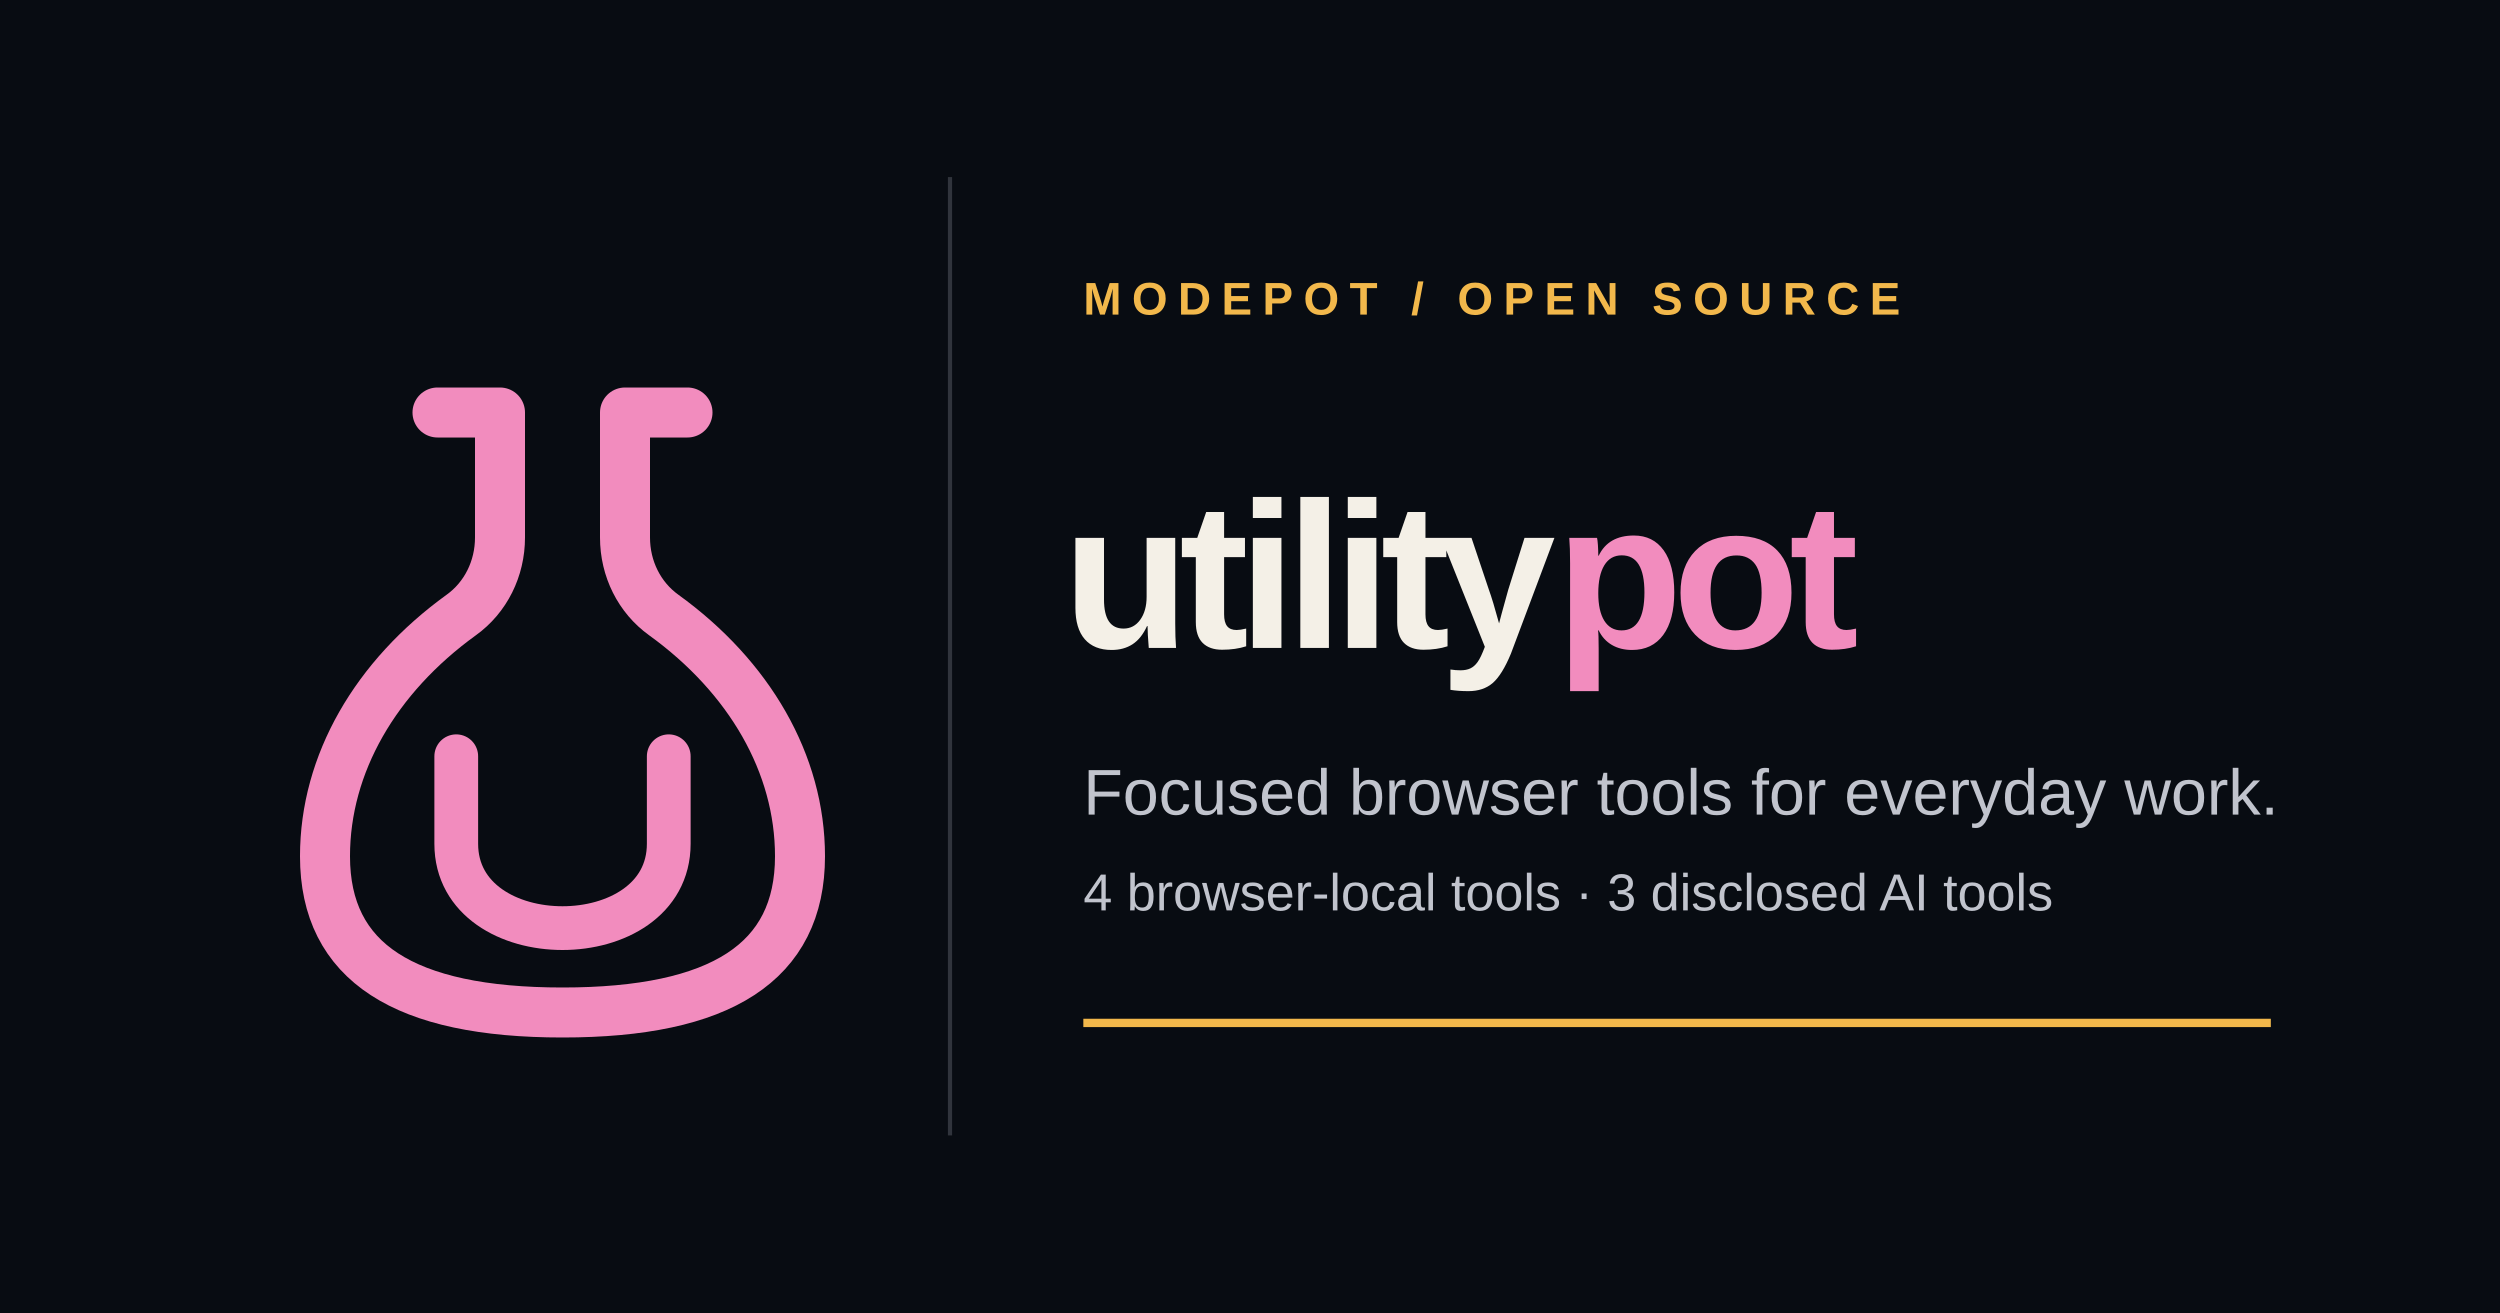
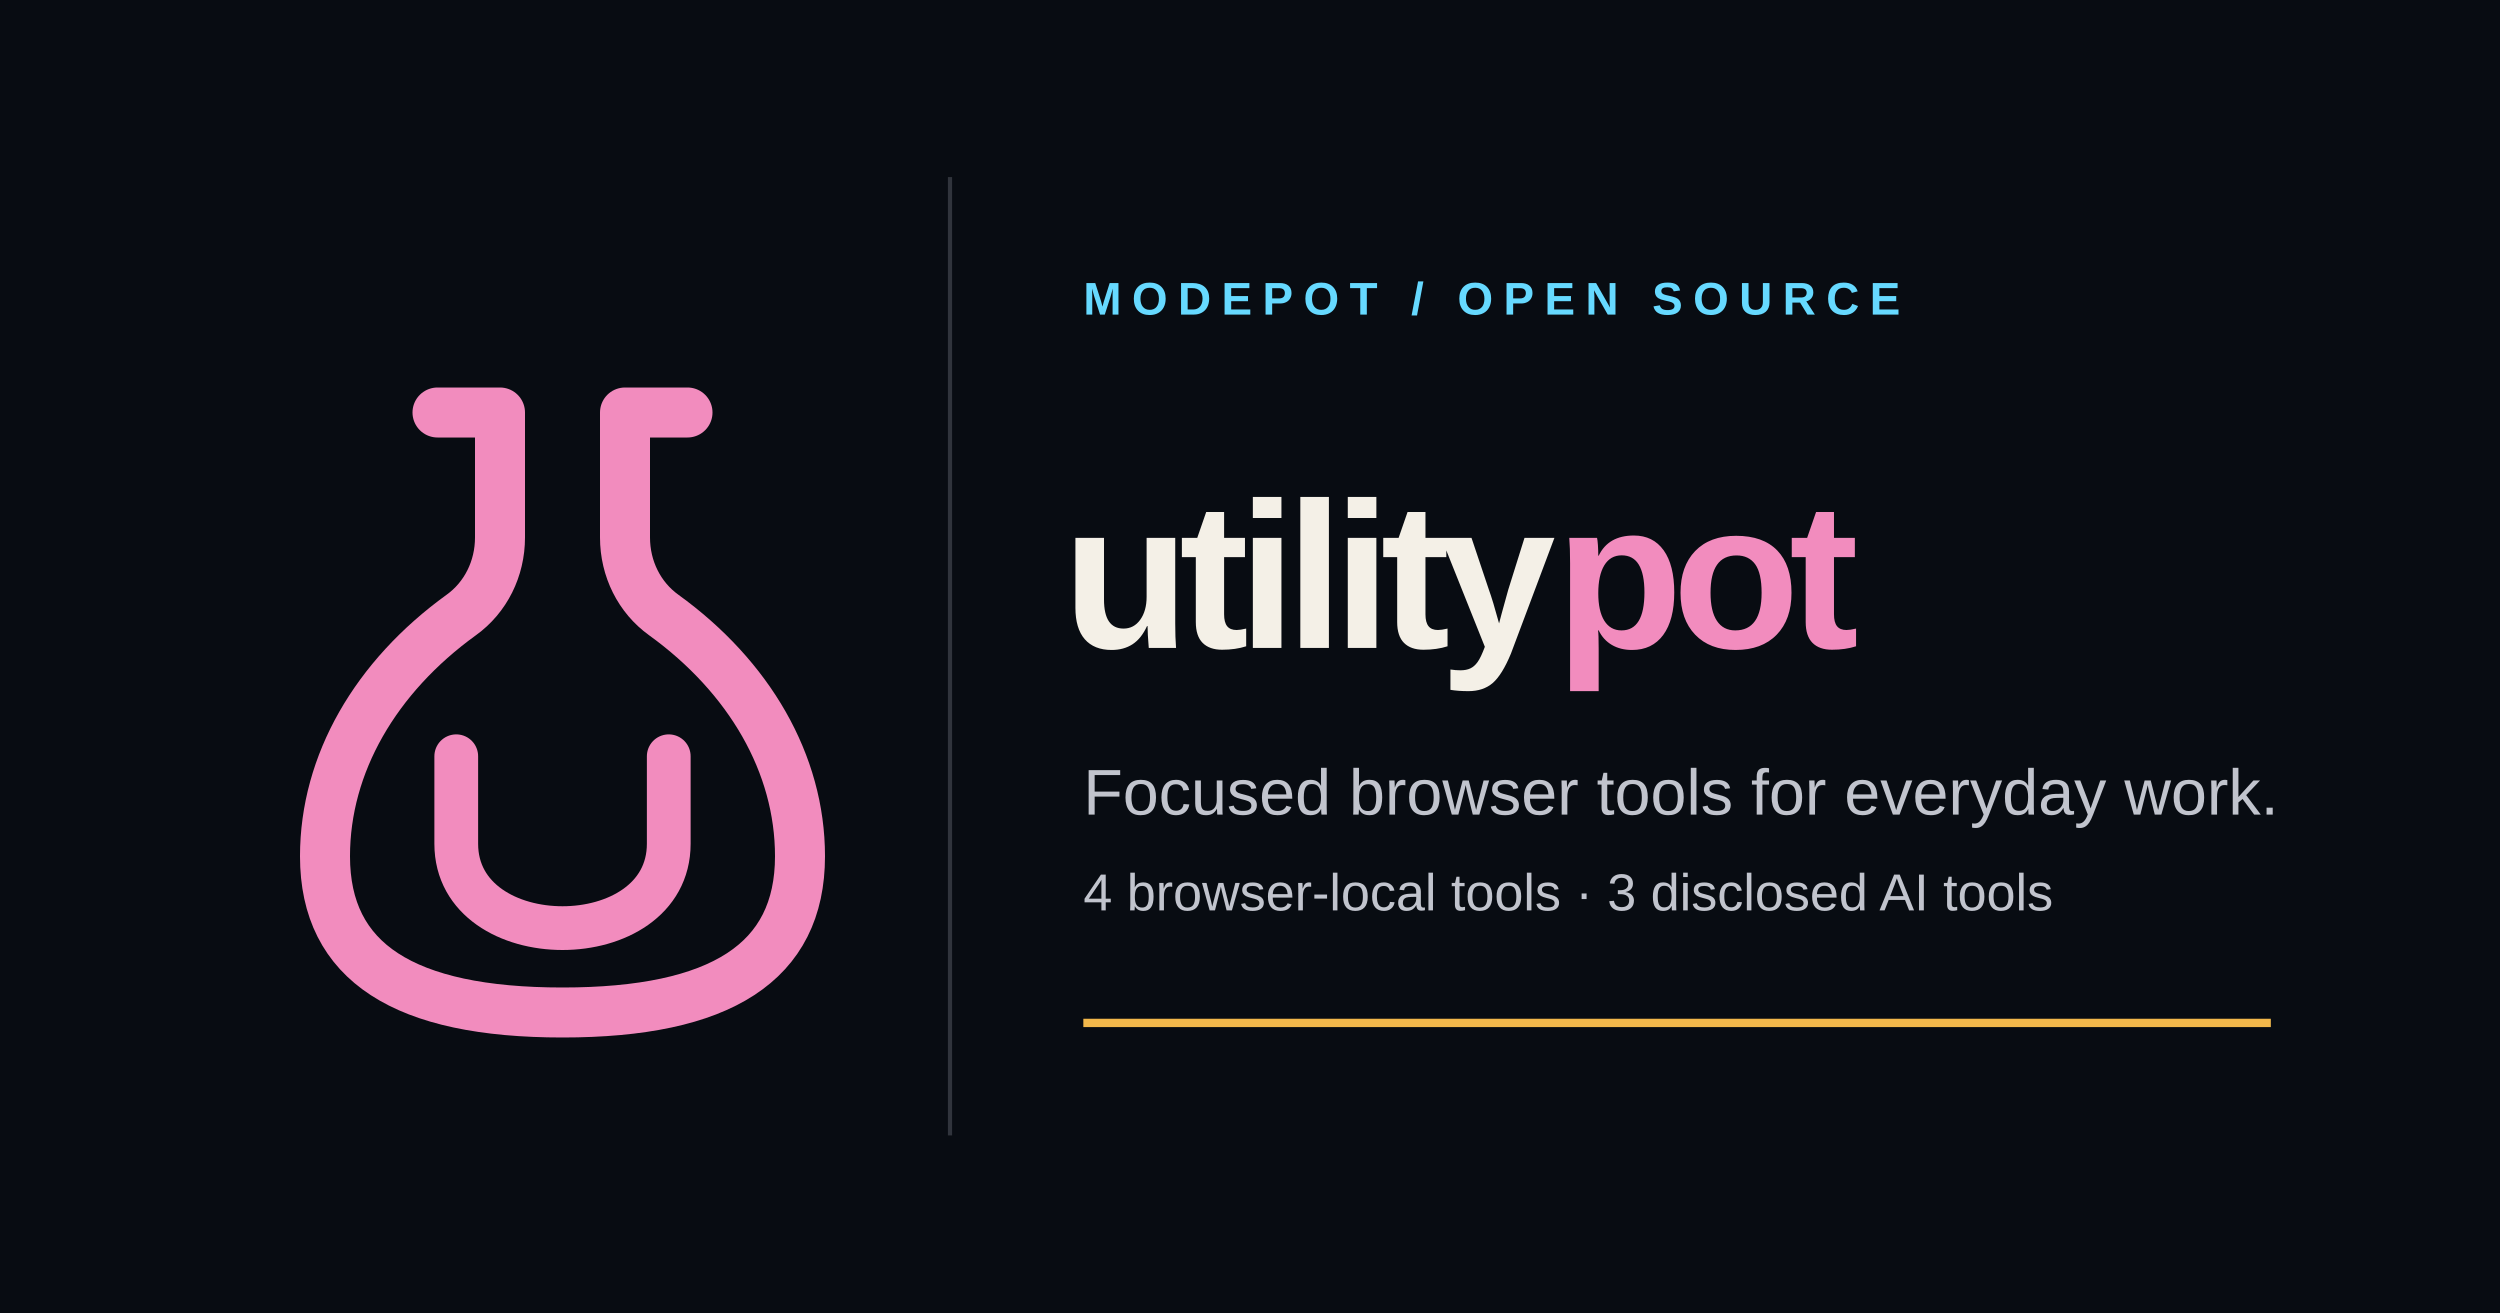
<svg xmlns="http://www.w3.org/2000/svg" width="1200" height="630" viewBox="0 135 1200 630" role="img" aria-labelledby="title desc">
  <rect width="1200" height="900" fill="#080C12" />
  <g transform="translate(78 267) scale(3)">
    <path d="M44 22h10v20c0 5-2.3 9.6-6.2 12.4C34.1 64.3 26 78.2 26 93c0 17 12.7 25 38 25s38-8 38-25c0-14.8-8.1-28.7-21.8-38.6C76.3 51.6 74 47 74 42V22h10" fill="none" stroke="#F28CBE" stroke-width="8" stroke-linecap="round" stroke-linejoin="round" />
    <path d="M47 77v14c0 18 34 18 34 0V77" fill="none" stroke="#F28CBE" stroke-width="7" stroke-linecap="round" stroke-linejoin="round" />
  </g>
  <path d="M456 220V680" stroke="#30343C" stroke-width="2" />
  <g font-family="Manrope, Arial, sans-serif">
-     <text x="520" y="286" fill="#F2B84B" font-size="22" font-weight="700" letter-spacing="5">MODEPOT / OPEN SOURCE</text>
+     <text x="520" y="286" fill="#66D9FF" font-size="22" font-weight="700" letter-spacing="5">MODEPOT / OPEN SOURCE</text>
    <text x="510" y="446" fill="#F4F0E7" font-size="100" font-weight="700" letter-spacing="-5">utility<tspan fill="#F28CBE">pot</tspan>
    </text>
    <text x="520" y="526" fill="#C1C4CD" font-size="31">Focused browser tools for everyday work.</text>
    <text x="520" y="572" fill="#C1C4CD" font-size="25">4 browser-local tools · 3 disclosed AI tools</text>
  </g>
  <path d="M520 626H1090" stroke="#F2B84B" stroke-width="4" />
</svg>
